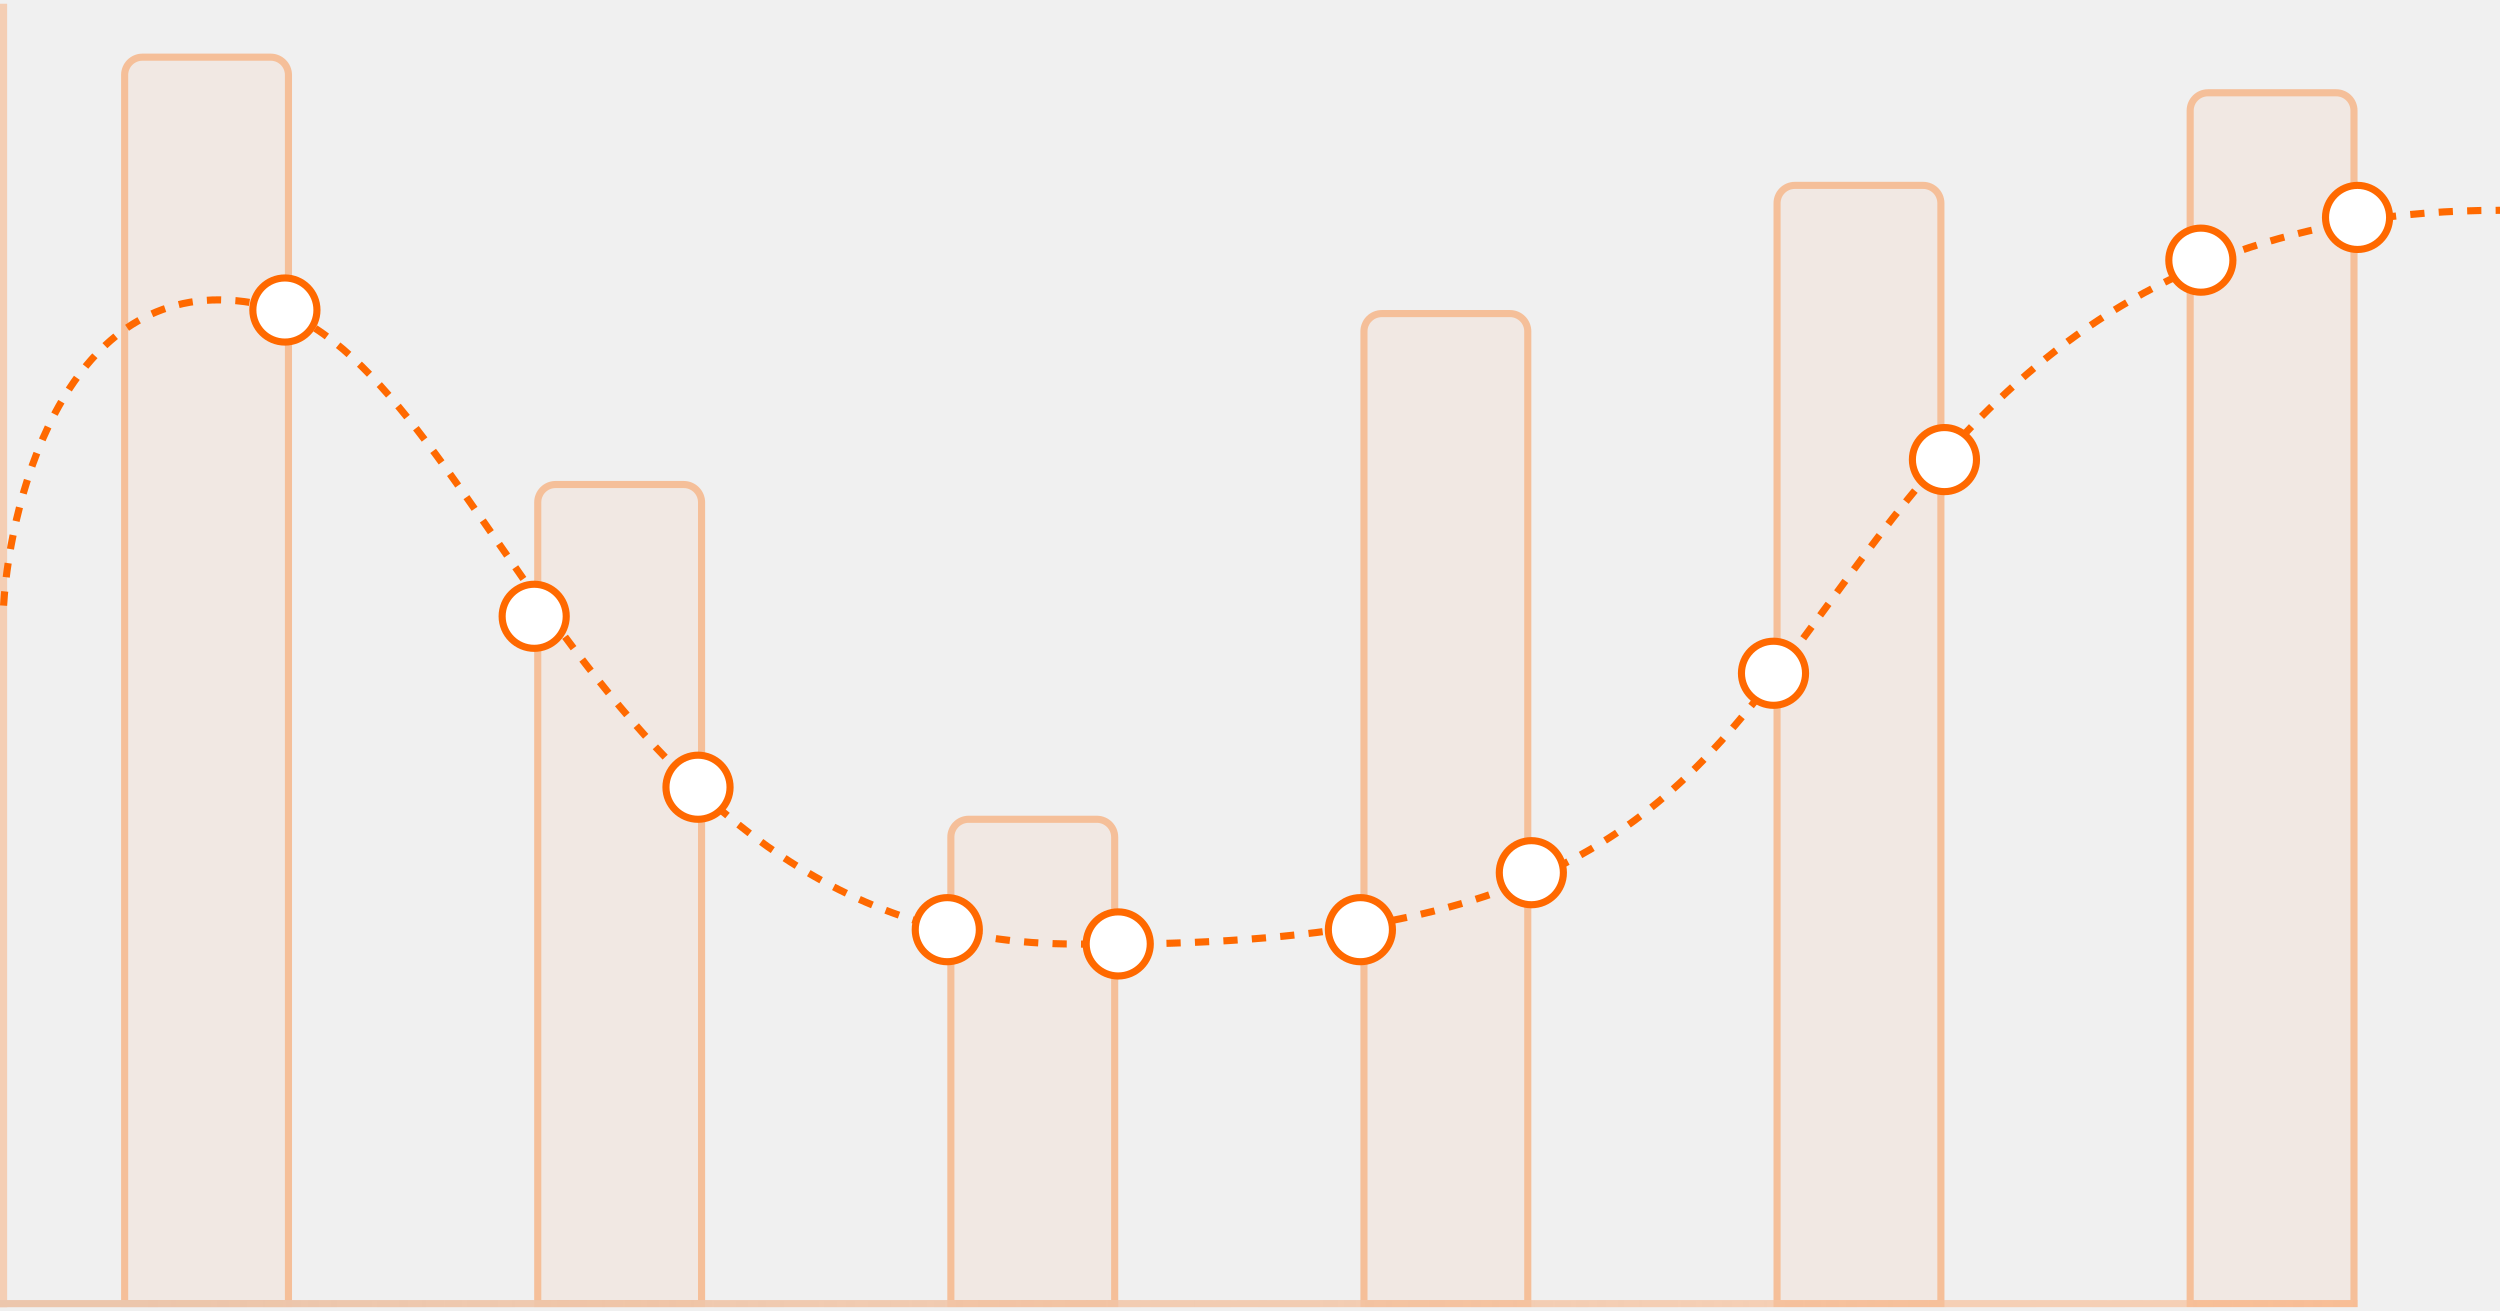
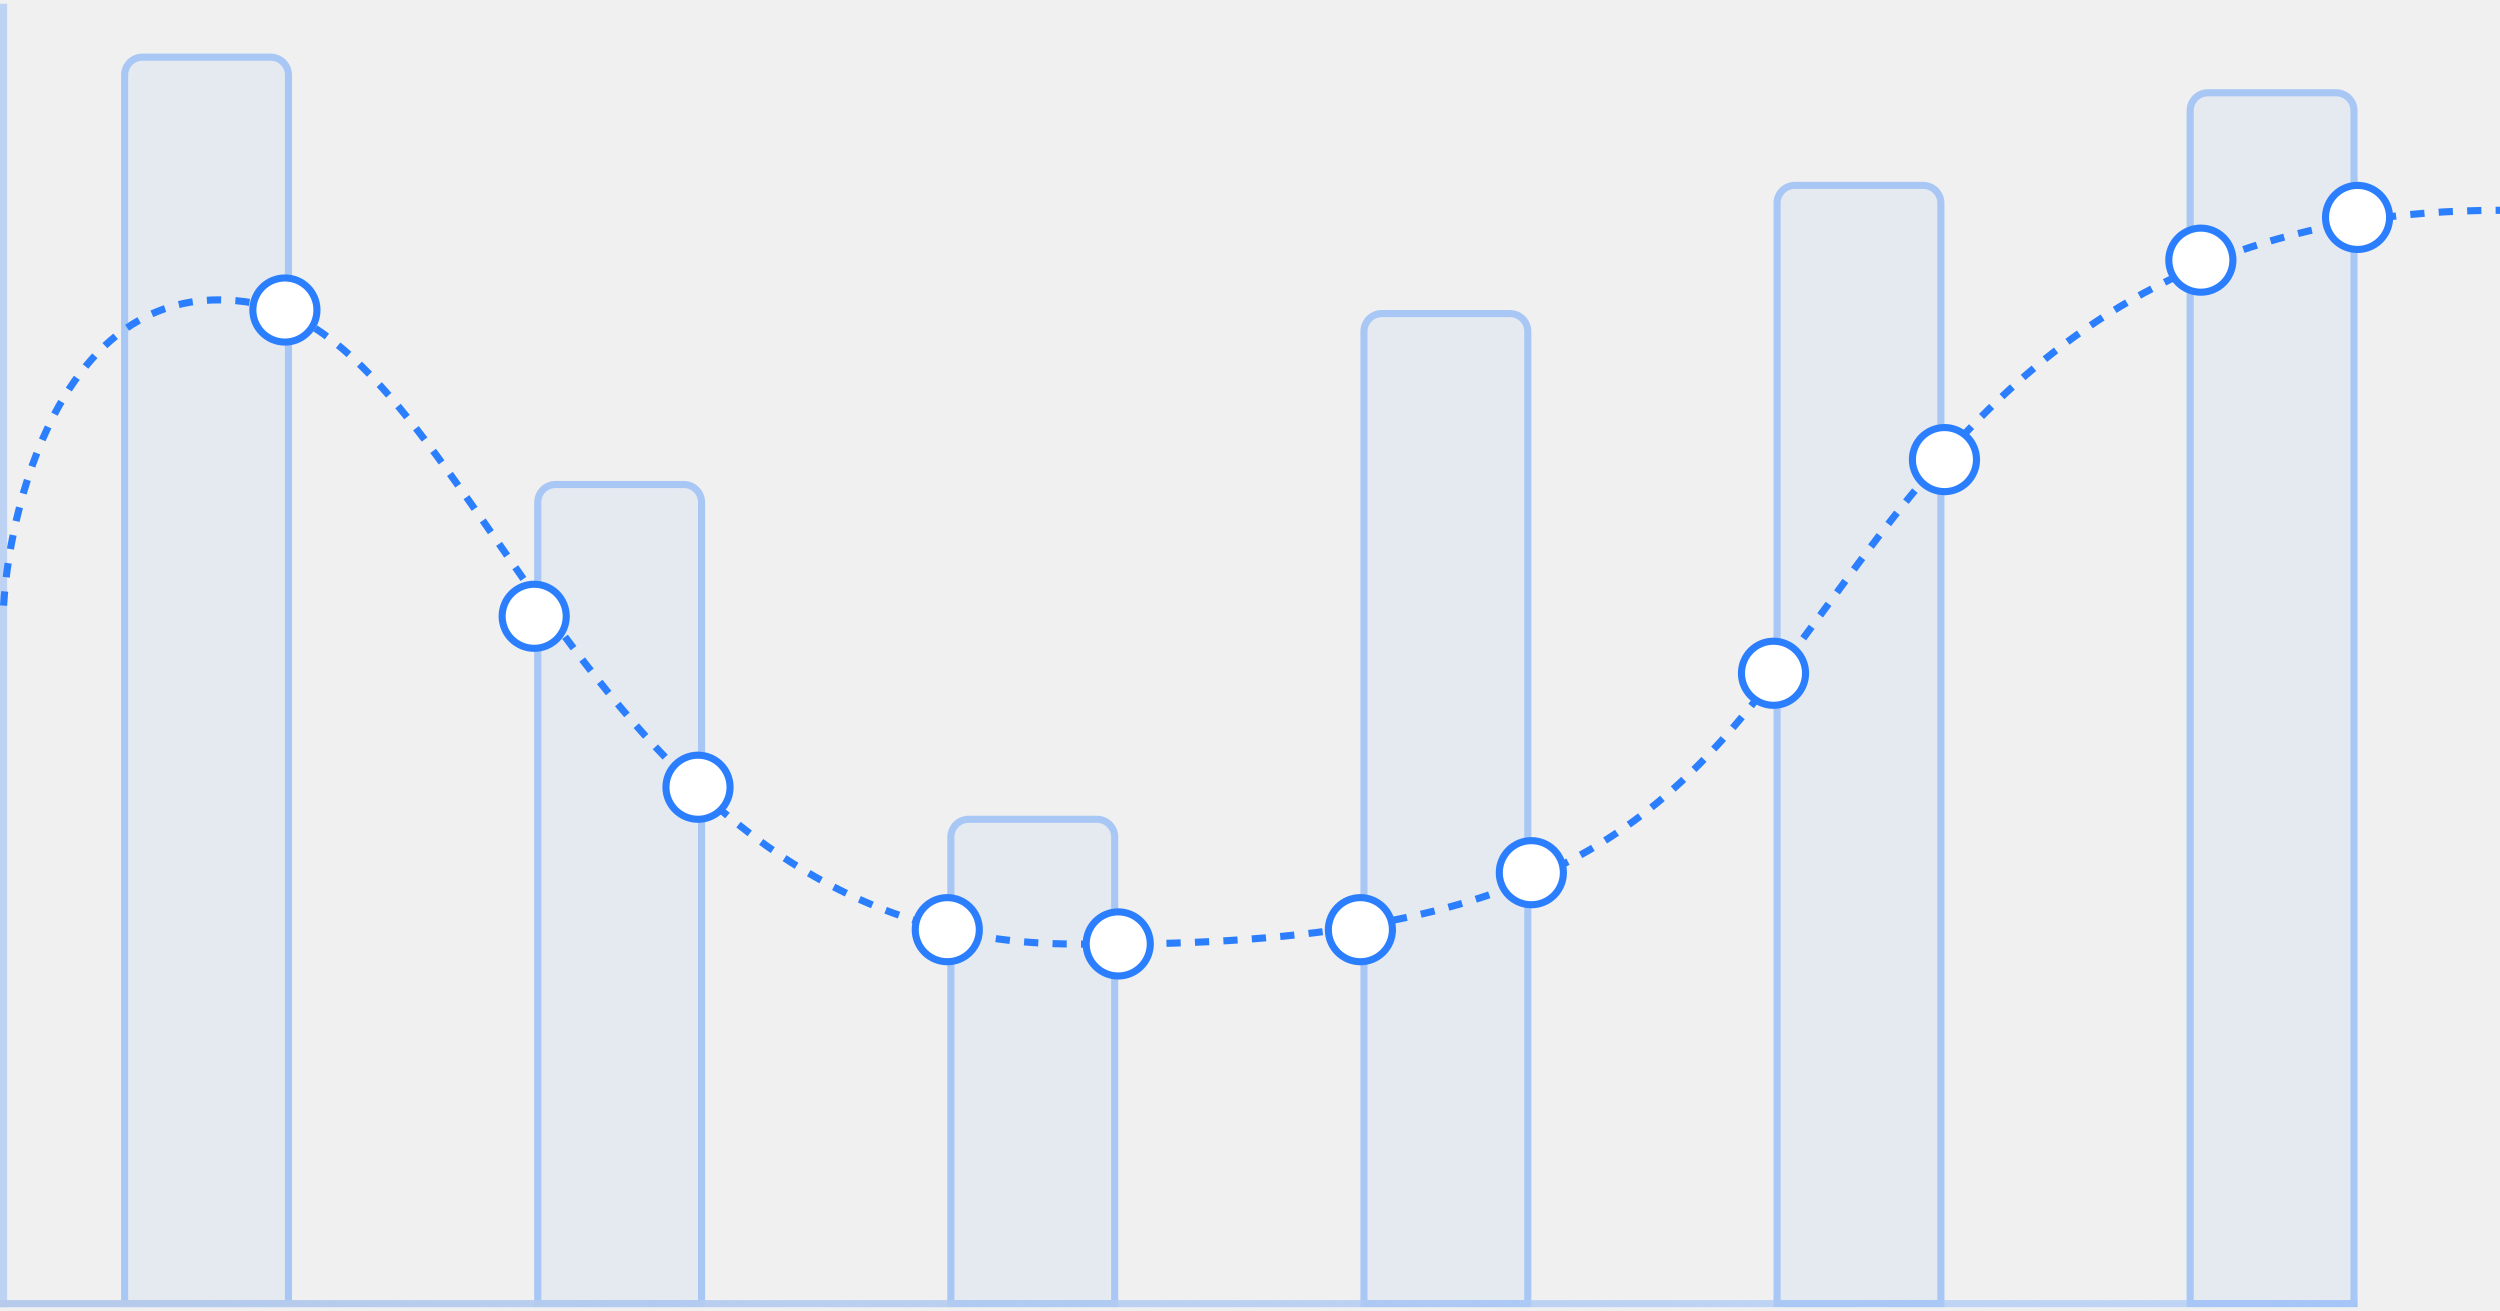
<svg xmlns="http://www.w3.org/2000/svg" width="351" height="184" viewBox="0 0 351 184" fill="none">
  <g clip-path="url(#clip0_3998_20883)">
-     <path opacity="0.36" d="M17.5 10.527C17.5 9.146 18.619 8.027 20 8.027H38C39.381 8.027 40.5 9.146 40.5 10.527V183.027H17.5V10.527Z" fill="#FF6900" fill-opacity="0.15" stroke="#FF6900" />
-     <path opacity="0.36" d="M75.5 70.527C75.5 69.146 76.619 68.027 78 68.027H96C97.381 68.027 98.5 69.146 98.5 70.527V183.027H75.5V70.527Z" fill="#FF6900" fill-opacity="0.15" stroke="#FF6900" />
-     <path opacity="0.36" d="M133.5 117.527C133.5 116.146 134.619 115.027 136 115.027H154C155.381 115.027 156.5 116.146 156.5 117.527V183.027H133.5V117.527Z" fill="#FF6900" fill-opacity="0.15" stroke="#FF6900" />
-     <path opacity="0.36" d="M191.5 46.527C191.5 45.146 192.619 44.027 194 44.027H212C213.381 44.027 214.5 45.146 214.5 46.527V183.027H191.5V46.527Z" fill="#FF6900" fill-opacity="0.15" stroke="#FF6900" />
-     <path opacity="0.36" d="M249.5 28.527C249.5 27.146 250.619 26.027 252 26.027H270C271.381 26.027 272.5 27.146 272.5 28.527V183.027H249.5V28.527Z" fill="#FF6900" fill-opacity="0.15" stroke="#FF6900" />
-     <path opacity="0.36" d="M307.5 15.527C307.5 14.146 308.619 13.027 310 13.027H328C329.381 13.027 330.5 14.146 330.5 15.527V183.027H307.5V15.527Z" fill="#FF6900" fill-opacity="0.15" stroke="#FF6900" />
-     <path d="M0.5 0.527L0.5 183.527" stroke="#FF6900" stroke-opacity="0.25" />
+     <path opacity="0.36" d="M17.5 10.527C17.5 9.146 18.619 8.027 20 8.027H38C39.381 8.027 40.5 9.146 40.5 10.527V183.027H17.5V10.527Z" fill="#2b7fff" fill-opacity="0.15" stroke="#2b7fff" />
+     <path opacity="0.36" d="M75.5 70.527C75.5 69.146 76.619 68.027 78 68.027H96C97.381 68.027 98.5 69.146 98.5 70.527V183.027H75.5V70.527Z" fill="#2b7fff" fill-opacity="0.15" stroke="#2b7fff" />
+     <path opacity="0.36" d="M133.5 117.527C133.5 116.146 134.619 115.027 136 115.027H154C155.381 115.027 156.5 116.146 156.5 117.527V183.027H133.5V117.527Z" fill="#2b7fff" fill-opacity="0.15" stroke="#2b7fff" />
+     <path opacity="0.36" d="M191.5 46.527C191.5 45.146 192.619 44.027 194 44.027H212C213.381 44.027 214.5 45.146 214.5 46.527V183.027H191.5V46.527Z" fill="#2b7fff" fill-opacity="0.15" stroke="#2b7fff" />
+     <path opacity="0.36" d="M249.5 28.527C249.5 27.146 250.619 26.027 252 26.027H270C271.381 26.027 272.5 27.146 272.5 28.527V183.027H249.5V28.527Z" fill="#2b7fff" fill-opacity="0.15" stroke="#2b7fff" />
+     <path opacity="0.36" d="M307.5 15.527C307.5 14.146 308.619 13.027 310 13.027H328C329.381 13.027 330.5 14.146 330.5 15.527V183.027H307.5V15.527Z" fill="#2b7fff" fill-opacity="0.15" stroke="#2b7fff" />
+     <path d="M0.5 0.527L0.5 183.527" stroke="#2b7fff" stroke-opacity="0.25" />
    <path d="M0 183.027H331" stroke="url(#paint0_linear_3998_20883)" />
-     <path d="M0 183.027H331" stroke="#FF6900" stroke-opacity="0.25" />
-     <path d="M0.5 85.027C1.5 69.027 9.9 38.127 35.5 42.527C67.5 48.027 82 131.527 149.5 132.527C217 133.527 233.5 116.027 252.5 90.527C271.752 64.689 293 29.527 351 29.527" stroke="#FF6900" stroke-dasharray="2 2" />
-     <rect x="35.5" y="39.027" width="9" height="9" rx="4.5" fill="white" stroke="#FF6900" />
-     <rect x="70.5" y="82.027" width="9" height="9" rx="4.5" fill="white" stroke="#FF6900" />
-     <rect x="93.5" y="106.027" width="9" height="9" rx="4.5" fill="white" stroke="#FF6900" />
-     <rect x="128.5" y="126.027" width="9" height="9" rx="4.5" fill="white" stroke="#FF6900" />
-     <rect x="152.5" y="128.027" width="9" height="9" rx="4.5" fill="white" stroke="#FF6900" />
-     <rect x="186.5" y="126.027" width="9" height="9" rx="4.5" fill="white" stroke="#FF6900" />
-     <rect x="210.5" y="118.027" width="9" height="9" rx="4.5" fill="white" stroke="#FF6900" />
-     <rect x="244.5" y="90.027" width="9" height="9" rx="4.5" fill="white" stroke="#FF6900" />
-     <rect x="268.5" y="60.027" width="9" height="9" rx="4.5" fill="white" stroke="#FF6900" />
-     <rect x="304.5" y="32.027" width="9" height="9" rx="4.5" fill="white" stroke="#FF6900" />
-     <rect x="326.5" y="26.027" width="9" height="9" rx="4.5" fill="white" stroke="#FF6900" />
+     <path d="M0 183.027H331" stroke="#2b7fff" stroke-opacity="0.25" />
+     <path d="M0.5 85.027C1.5 69.027 9.9 38.127 35.5 42.527C67.5 48.027 82 131.527 149.5 132.527C217 133.527 233.5 116.027 252.5 90.527C271.752 64.689 293 29.527 351 29.527" stroke="#2b7fff" stroke-dasharray="2 2" />
+     <rect x="35.5" y="39.027" width="9" height="9" rx="4.5" fill="white" stroke="#2b7fff" />
+     <rect x="70.5" y="82.027" width="9" height="9" rx="4.5" fill="white" stroke="#2b7fff" />
+     <rect x="93.5" y="106.027" width="9" height="9" rx="4.5" fill="white" stroke="#2b7fff" />
+     <rect x="128.5" y="126.027" width="9" height="9" rx="4.5" fill="white" stroke="#2b7fff" />
+     <rect x="152.5" y="128.027" width="9" height="9" rx="4.5" fill="white" stroke="#2b7fff" />
+     <rect x="186.5" y="126.027" width="9" height="9" rx="4.5" fill="white" stroke="#2b7fff" />
+     <rect x="210.5" y="118.027" width="9" height="9" rx="4.5" fill="white" stroke="#2b7fff" />
+     <rect x="244.5" y="90.027" width="9" height="9" rx="4.5" fill="white" stroke="#2b7fff" />
+     <rect x="268.5" y="60.027" width="9" height="9" rx="4.5" fill="white" stroke="#2b7fff" />
+     <rect x="304.5" y="32.027" width="9" height="9" rx="4.5" fill="white" stroke="#2b7fff" />
+     <rect x="326.5" y="26.027" width="9" height="9" rx="4.5" fill="white" stroke="#2b7fff" />
  </g>
  <defs>
    <linearGradient id="paint0_linear_3998_20883" x1="15.867" y1="184.027" x2="335.993" y2="185.769" gradientUnits="userSpaceOnUse">
      <stop stop-color="#E5E5E5" />
      <stop offset="1" stop-color="#F5F5F5" stop-opacity="0.5" />
    </linearGradient>
    <clipPath id="clip0_3998_20883">
      <rect width="351" height="183" fill="white" transform="translate(0 0.526855)" />
    </clipPath>
  </defs>
</svg>
